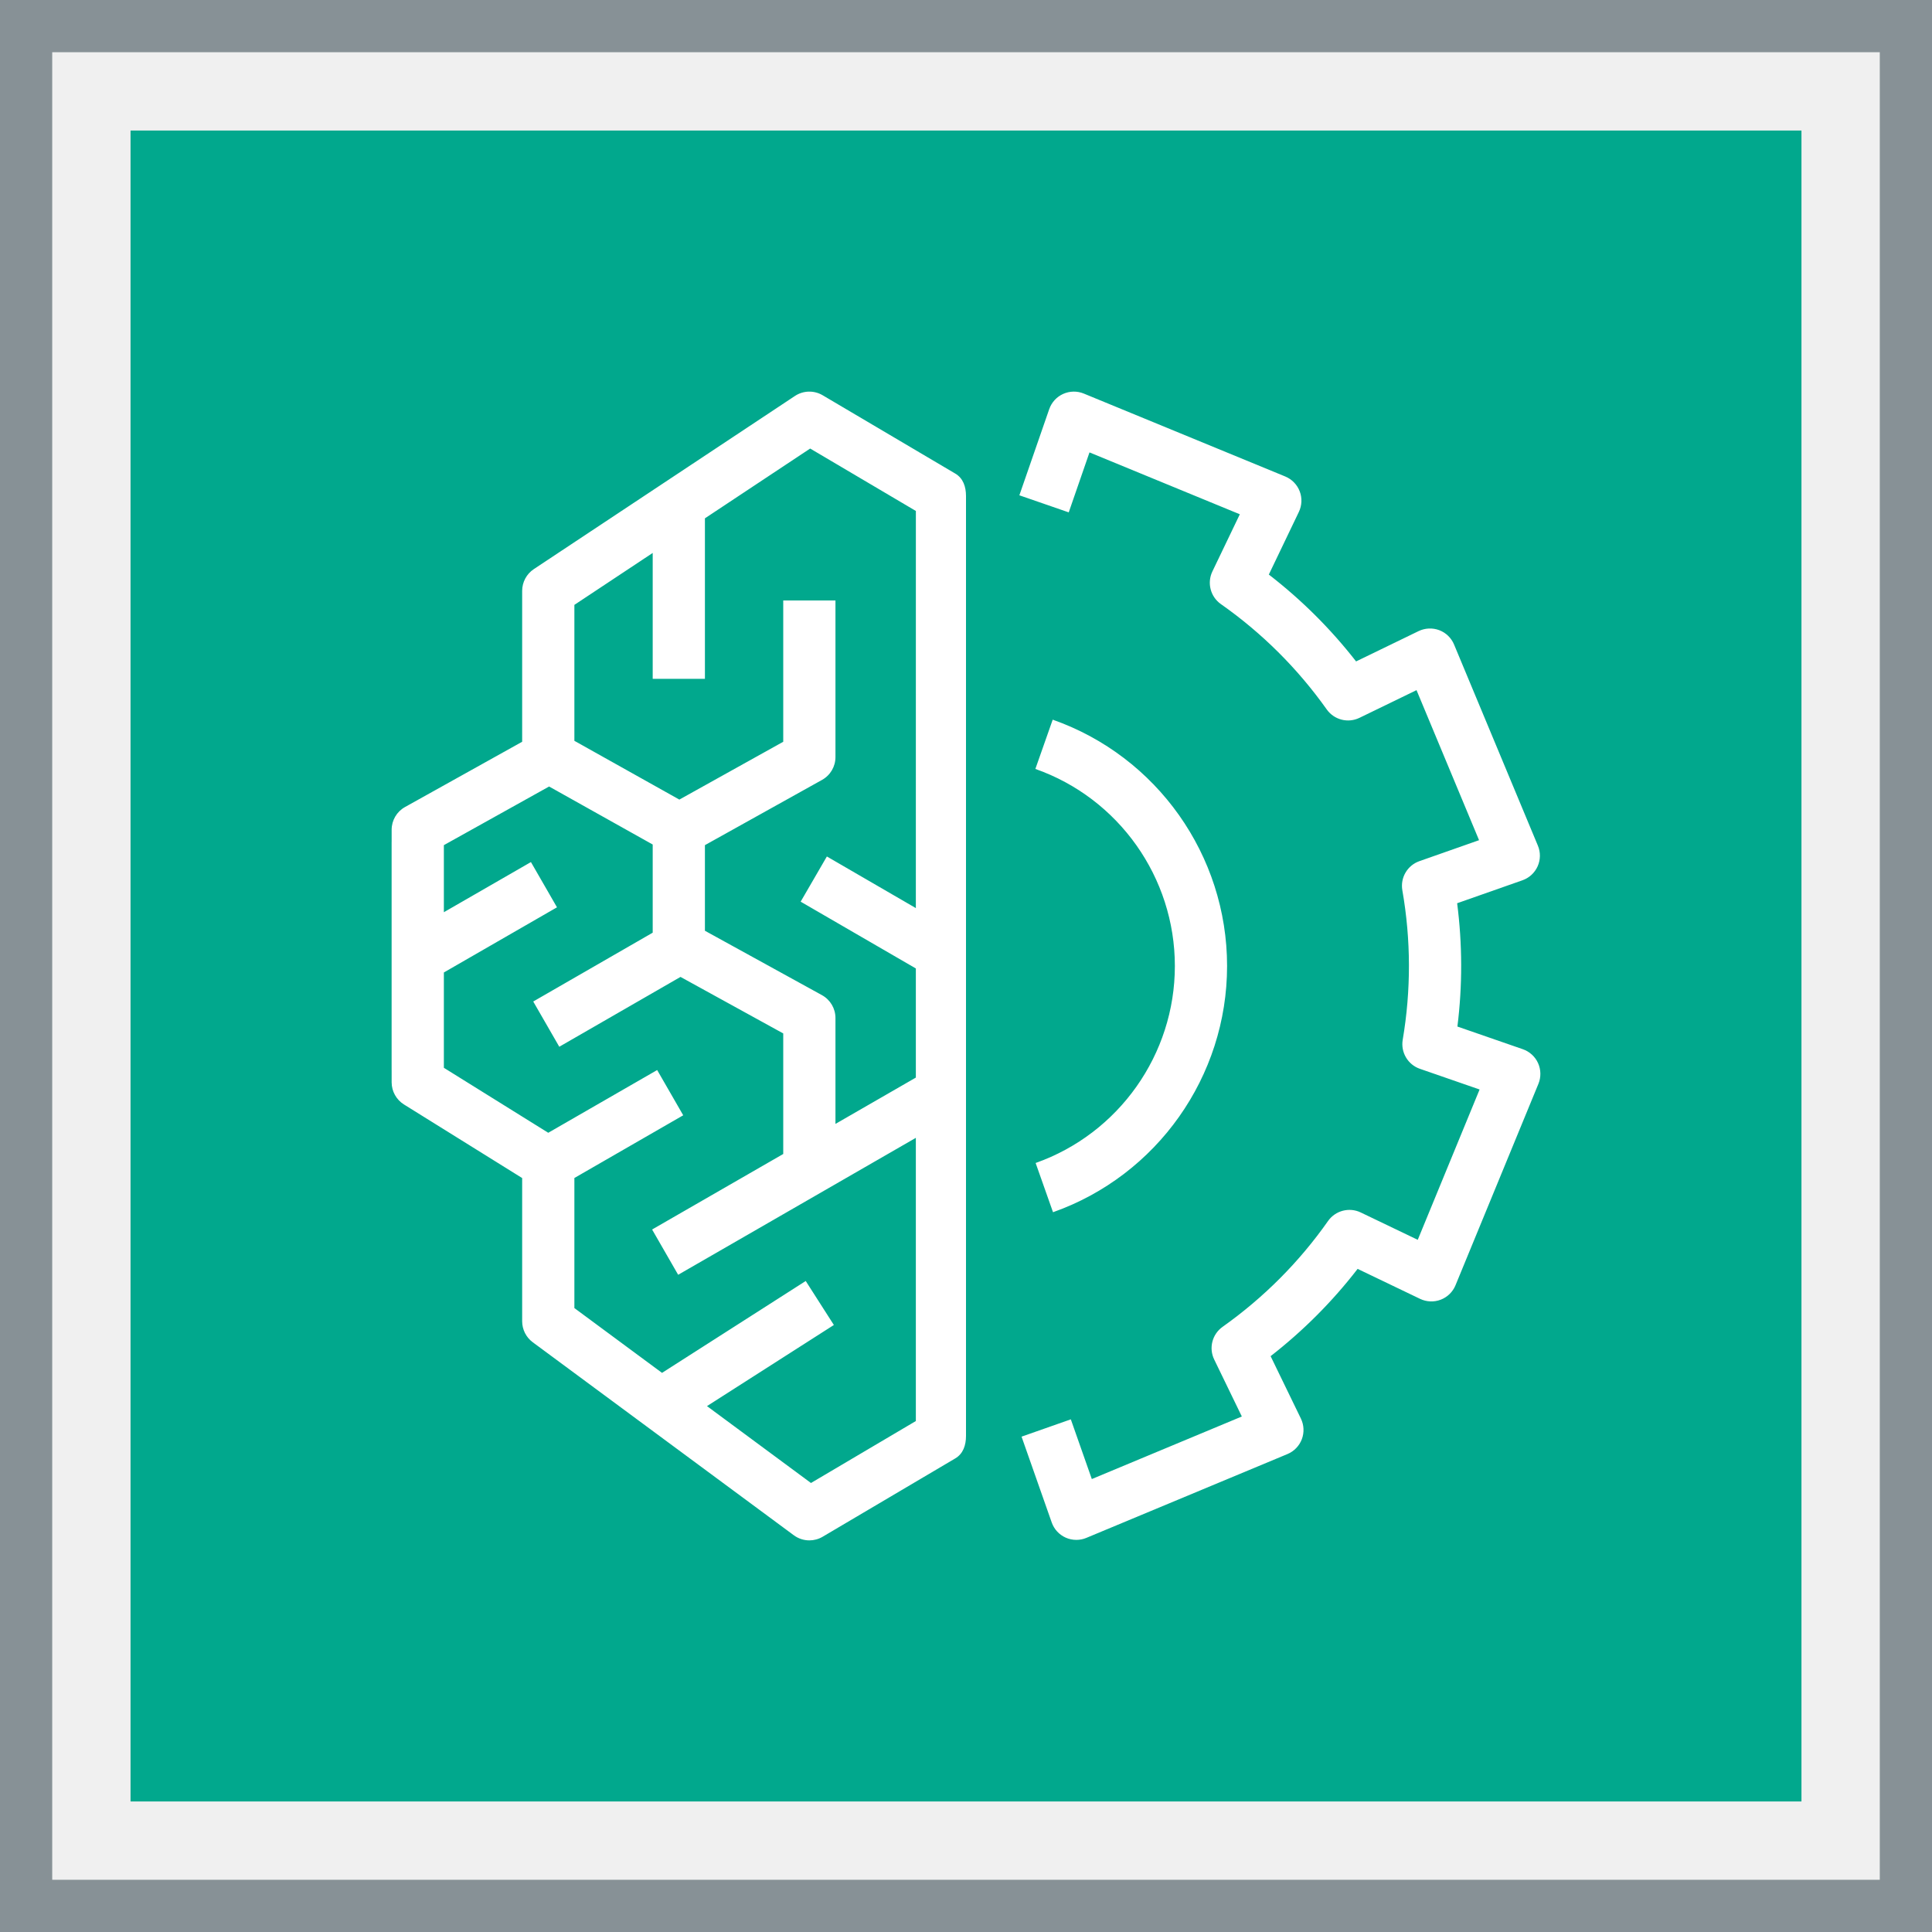
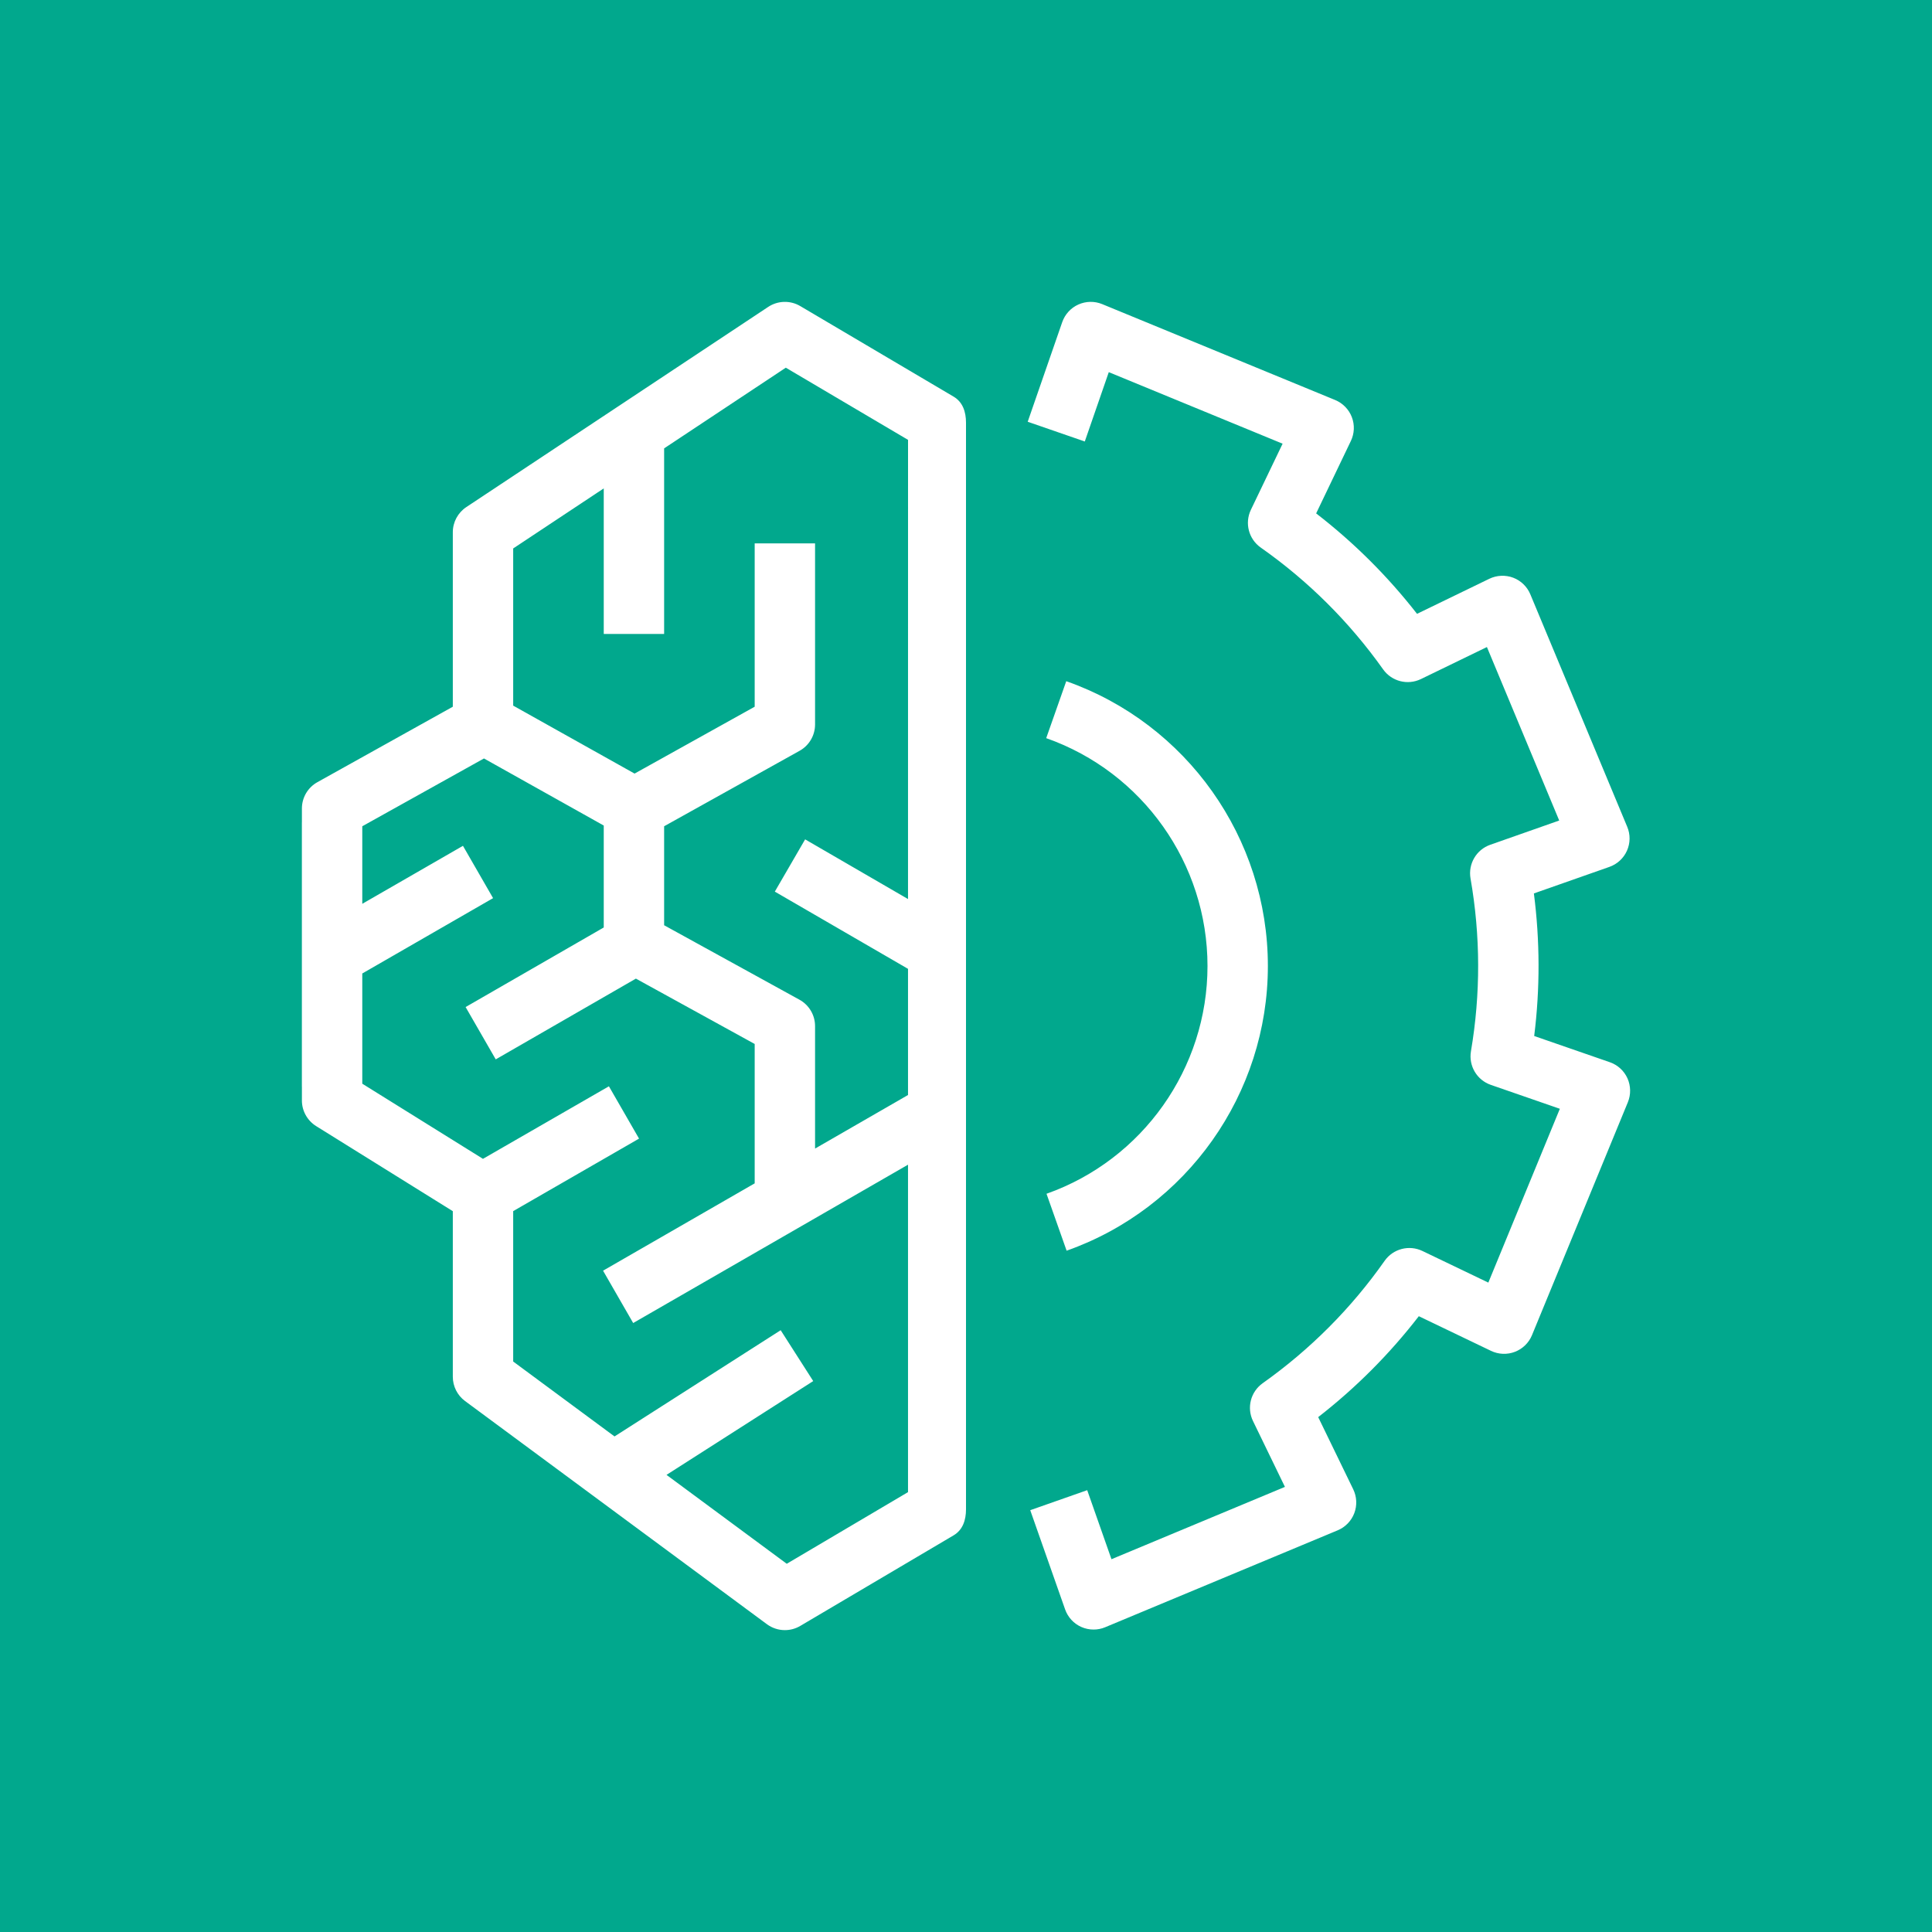
- <svg xmlns="http://www.w3.org/2000/svg" width="74px" height="74px" viewBox="0 0 74 74" version="1.1">
+ <svg xmlns="http://www.w3.org/2000/svg" width="64px" height="64px" viewBox="5 5 64 64" version="1.1">
  <g id="Icon-Architecture-Category/48/Machine-Learning_48" stroke="none" stroke-width="1" fill="none" fill-rule="evenodd">
    <rect id="Rectangle" fill="#01A88D" x="5" y="5" width="64" height="64" />
    <rect id="#879196-Border-Copy-14" stroke="#879196" stroke-width="2" x="1" y="1" width="72" height="72" />
    <g id="Icon-Category/48/Machine-Learning_48" transform="translate(15, 15)" fill="#FFFFFF">
      <path d="M30,22 C30,18.61 27.853,15.577 24.657,14.452 L25.321,12.565 C29.316,13.971 32,17.763 32,22 C32,26.232 29.32,30.021 25.333,31.431 L24.667,29.545 C27.856,28.418 30,25.386 30,22 L30,22 Z M43.925,26.513 L40.749,34.229 C40.645,34.483 40.439,34.683 40.183,34.781 C39.926,34.88 39.64,34.868 39.392,34.749 L37,33.601 C36.034,34.851 34.918,35.971 33.667,36.944 L34.827,39.334 C34.947,39.582 34.96,39.868 34.863,40.125 C34.766,40.382 34.566,40.588 34.312,40.694 L26.611,43.904 C26.488,43.956 26.357,43.981 26.227,43.981 C26.088,43.981 25.949,43.953 25.819,43.895 C25.568,43.783 25.374,43.573 25.283,43.313 L24.128,40.027 L26.015,39.364 L26.819,41.651 L32.565,39.255 L31.507,37.073 C31.293,36.633 31.429,36.104 31.828,35.821 C33.403,34.703 34.763,33.339 35.868,31.766 C36.149,31.367 36.679,31.229 37.119,31.44 L39.303,32.488 L41.672,26.73 L39.386,25.938 C38.924,25.779 38.646,25.308 38.727,24.826 C39.05,22.924 39.045,20.998 38.713,19.1 C38.629,18.618 38.905,18.146 39.367,17.984 L41.651,17.181 L39.256,11.434 L37.07,12.495 C36.629,12.708 36.101,12.572 35.818,12.174 C34.702,10.603 33.338,9.245 31.764,8.139 C31.364,7.858 31.226,7.329 31.437,6.888 L32.488,4.698 L26.73,2.328 L25.935,4.625 L24.044,3.971 L25.187,0.673 C25.277,0.413 25.47,0.201 25.721,0.088 C25.973,-0.025 26.259,-0.03 26.513,0.075 L34.229,3.251 C34.482,3.356 34.683,3.561 34.781,3.817 C34.88,4.074 34.868,4.36 34.749,4.608 L33.599,7.007 C34.849,7.972 35.969,9.087 36.941,10.334 L39.335,9.173 C39.584,9.053 39.87,9.041 40.126,9.137 C40.383,9.234 40.589,9.434 40.694,9.687 L43.904,17.389 C44.011,17.643 44.007,17.93 43.895,18.181 C43.783,18.432 43.572,18.626 43.313,18.717 L40.812,19.596 C41.014,21.166 41.018,22.748 40.822,24.319 L43.327,25.187 C43.587,25.277 43.799,25.47 43.912,25.721 C44.024,25.972 44.029,26.258 43.925,26.513 L43.925,26.513 Z M17,28.048 L17,23.992 C17,23.627 16.802,23.292 16.482,23.116 L12,20.65 L12,17.371 L16.486,14.872 C16.804,14.696 17,14.361 17,13.999 L17,8 L15,8 L15,13.411 L11.021,15.626 L7,13.375 L7,8.168 L10,6.179 L10,11 L12,11 L12,4.853 L16.031,2.18 L20.08,4.571 L20.079,19.782 L16.671,17.805 L15.667,19.536 L20.079,22.094 L20.079,26.274 L17,28.048 Z M20.079,39.429 L16.062,41.802 L12.079,38.857 L16.939,35.75 L15.861,34.065 L10.357,37.584 L7,35.102 L7,30.12 L11.169,27.718 L10.171,25.985 L5.999,28.388 L2.001,25.899 L2.001,22.248 L6.334,19.752 L5.336,18.019 L2.001,19.94 L2.001,17.371 L6.032,15.125 L10,17.347 L10,20.724 L5.424,23.36 L6.422,25.093 L11.065,22.418 L15,24.583 L15,29.2 L9.977,32.093 L10.975,33.827 L20.079,28.582 L20.079,39.429 Z M21.589,3.139 L16.509,0.139 C16.179,-0.056 15.766,-0.045 15.447,0.167 L5.447,6.798 C5.168,6.984 5,7.296 5,7.632 L5,13.411 L0.515,15.91 C0.197,16.086 0.001,16.42 0.001,16.783 L0.001,17.221 C0,17.236 0,17.25 0,17.266 L0,25.973 C0,25.988 0,26.002 0.001,26.017 L0.001,26.455 C0.001,26.8 0.18,27.121 0.473,27.304 L5,30.122 L5,35.606 C5,35.924 5.15,36.222 5.405,36.411 L15.405,43.804 C15.581,43.934 15.79,44 16,44 C16.176,44 16.352,43.954 16.509,43.861 L21.588,40.861 C21.893,40.681 22,40.354 22,40 L22,4 C22,3.646 21.894,3.319 21.589,3.139 L21.589,3.139 Z" id="Machine-Learning_Category-Icon_48_Squid" />
    </g>
  </g>
</svg>
